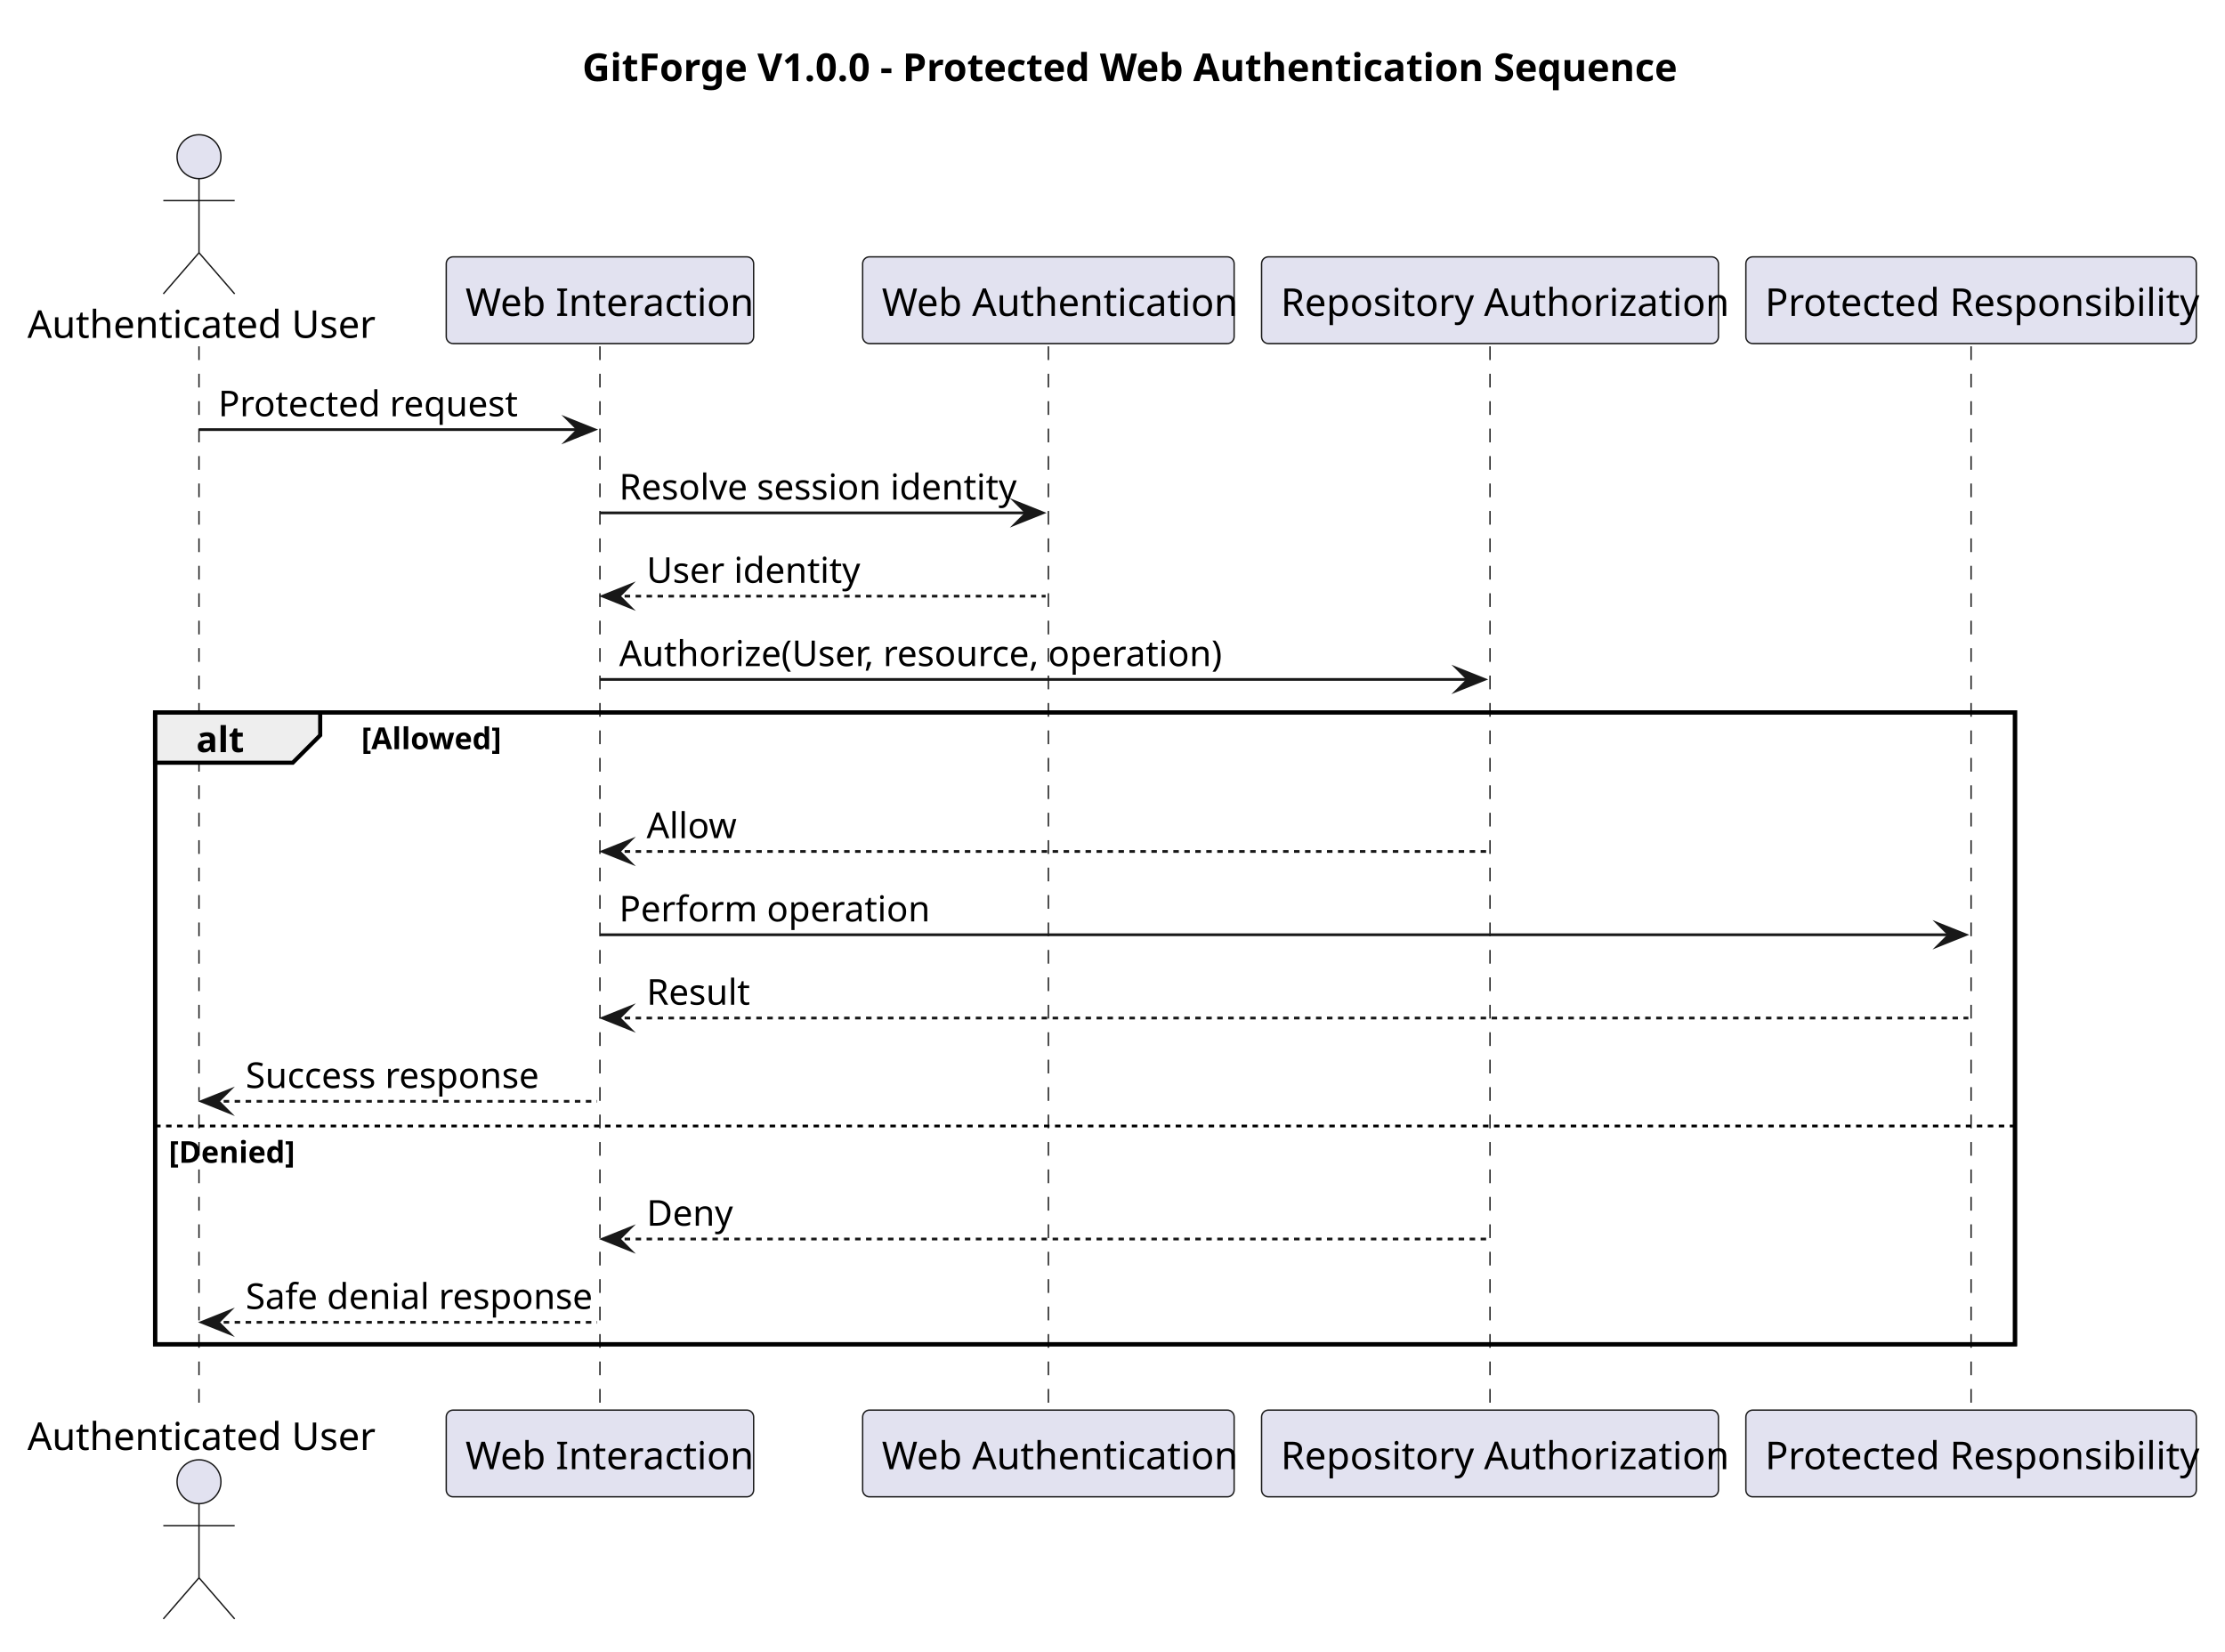
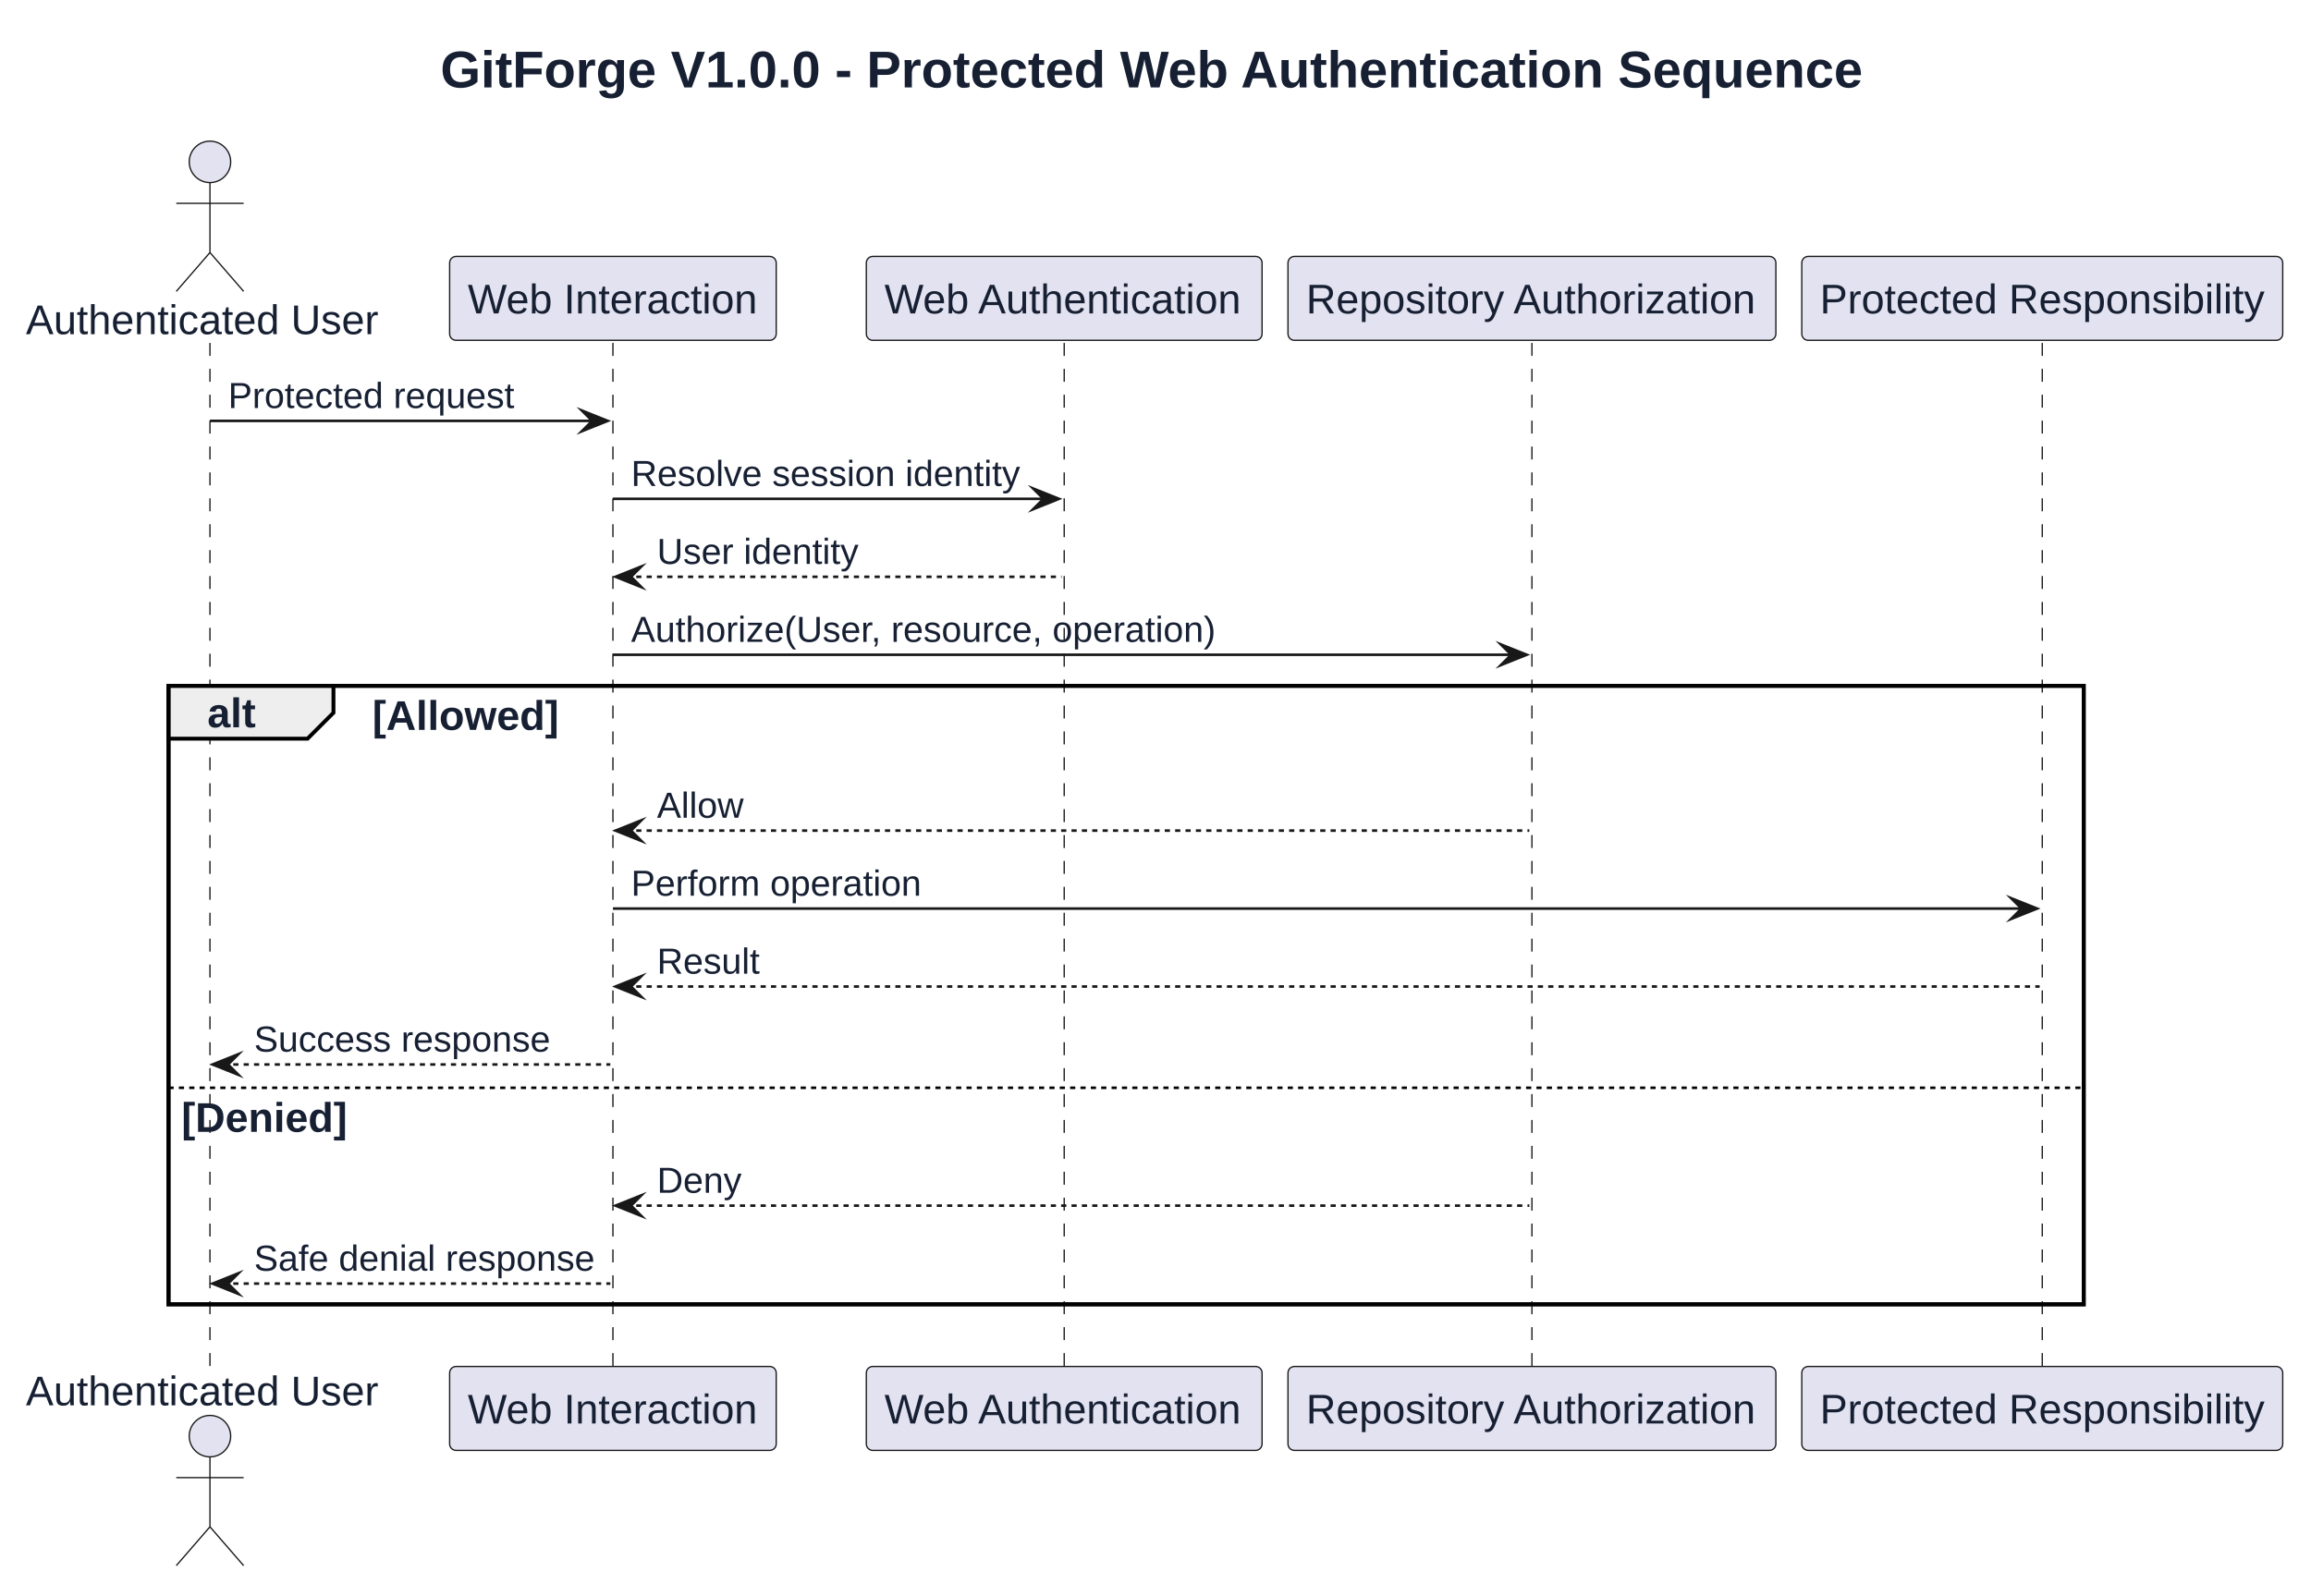
- <svg xmlns="http://www.w3.org/2000/svg" version="1.1" data-diagram-type="SEQUENCE" style="width:811px;height:602px;background:#FFFFFF;" width="811px" height="602px" viewBox="0 0 811 602" zoomAndPan="magnify" preserveAspectRatio="none" contentStyleType="text/css">
+ <svg xmlns="http://www.w3.org/2000/svg" version="1.1" data-diagram-type="SEQUENCE" style="width:892px;height:616px;background:#FFFFFF;" width="892px" height="616px" viewBox="0 0 892 616" zoomAndPan="magnify" preserveAspectRatio="none" contentStyleType="text/css">
  <defs />
  <g font-family="sans-serif" lengthAdjust="spacing">
-     <g class="title" data-source-line="1">
-       <text x="212.242" y="29.533" fill="#000" font-size="14" textLength="385.062" font-weight="700">GitForge V1.0.0 - Protected Web Authentication Sequence</text>
+     <g class="title" data-source-line="8">
+       <text x="170.001" y="33.76" fill="#172033" font-size="20" textLength="550.088" font-weight="700" font-family="Arial">GitForge V1.0.0 - Protected Web Authentication Sequence</text>
    </g>
-     <rect x="56.534" y="259.625" width="677.919" height="230.297" fill="none" style="stroke:#000;stroke-width:1.5;" />
+     <rect x="65.039" y="264.791" width="739.23" height="238.787" fill="none" style="stroke:#000;stroke-width:1.5;" />
    <g>
-       <rect x="69.034" y="126.219" width="8" height="387.703" fill="#000" fill-opacity="0" />
-       <line x1="72.534" y1="126.219" x2="72.534" y2="513.922" style="stroke:#181818;stroke-width:0.5;stroke-dasharray:5,5;" />
+       <rect x="77.539" y="132.396" width="8" height="395.182" fill="#000" fill-opacity="0" />
+       <line x1="81.039" y1="132.396" x2="81.039" y2="527.578" style="stroke:#181818;stroke-width:0.5;stroke-dasharray:5,5;" />
    </g>
    <g>
-       <rect x="215.176" y="126.219" width="8" height="387.703" fill="#000" fill-opacity="0" />
-       <line x1="218.676" y1="126.219" x2="218.676" y2="513.922" style="stroke:#181818;stroke-width:0.5;stroke-dasharray:5,5;" />
+       <rect x="233.076" y="132.396" width="8" height="395.182" fill="#000" fill-opacity="0" />
+       <line x1="236.576" y1="132.396" x2="236.576" y2="527.578" style="stroke:#181818;stroke-width:0.5;stroke-dasharray:5,5;" />
    </g>
    <g>
-       <rect x="378.634" y="126.219" width="8" height="387.703" fill="#000" fill-opacity="0" />
-       <line x1="382.134" y1="126.219" x2="382.134" y2="513.922" style="stroke:#181818;stroke-width:0.5;stroke-dasharray:5,5;" />
+       <rect x="407.262" y="132.396" width="8" height="395.182" fill="#000" fill-opacity="0" />
+       <line x1="410.762" y1="132.396" x2="410.762" y2="527.578" style="stroke:#181818;stroke-width:0.5;stroke-dasharray:5,5;" />
    </g>
    <g>
-       <rect x="539.599" y="126.219" width="8" height="387.703" fill="#000" fill-opacity="0" />
-       <line x1="543.099" y1="126.219" x2="543.099" y2="513.922" style="stroke:#181818;stroke-width:0.5;stroke-dasharray:5,5;" />
+       <rect x="587.793" y="132.396" width="8" height="395.182" fill="#000" fill-opacity="0" />
+       <line x1="591.293" y1="132.396" x2="591.293" y2="527.578" style="stroke:#181818;stroke-width:0.5;stroke-dasharray:5,5;" />
    </g>
    <g>
-       <rect x="714.953" y="126.219" width="8" height="387.703" fill="#000" fill-opacity="0" />
-       <line x1="718.453" y1="126.219" x2="718.453" y2="513.922" style="stroke:#181818;stroke-width:0.5;stroke-dasharray:5,5;" />
+       <rect x="784.77" y="132.396" width="8" height="395.182" fill="#000" fill-opacity="0" />
+       <line x1="788.27" y1="132.396" x2="788.27" y2="527.578" style="stroke:#181818;stroke-width:0.5;stroke-dasharray:5,5;" />
    </g>
-     <text x="10" y="123.143" fill="#000" font-size="14" textLength="119.068">Authenticated User</text>
-     <ellipse cx="72.534" cy="57.109" rx="8" ry="8" fill="#E2E2F0" style="stroke:#181818;stroke-width:0.5;" />
-     <path d="M72.534,65.109 L72.534,92.109 M59.534,73.109 L85.534,73.109 M72.534,92.109 L59.534,107.109 M72.534,92.109 L85.534,107.109" style="stroke:#181818;stroke-width:0.5;" fill="none" />
-     <rect x="162.652" y="93.609" width="112.048" height="31.609" fill="#E2E2F0" style="stroke:#181818;stroke-width:0.5;" rx="2.5" ry="2.5" />
-     <text x="169.652" y="115.143" fill="#000" font-size="14" textLength="98.048">Web Interaction</text>
-     <rect x="314.431" y="93.609" width="135.406" height="31.609" fill="#E2E2F0" style="stroke:#181818;stroke-width:0.5;" rx="2.5" ry="2.5" />
-     <text x="321.431" y="115.143" fill="#000" font-size="14" textLength="121.406">Web Authentication</text>
-     <rect x="459.837" y="93.609" width="166.523" height="31.609" fill="#E2E2F0" style="stroke:#181818;stroke-width:0.5;" rx="2.5" ry="2.5" />
-     <text x="466.837" y="115.143" fill="#000" font-size="14" textLength="152.523">Repository Authorization</text>
-     <rect x="636.36" y="93.609" width="164.186" height="31.609" fill="#E2E2F0" style="stroke:#181818;stroke-width:0.5;" rx="2.5" ry="2.5" />
-     <text x="643.36" y="115.143" fill="#000" font-size="14" textLength="150.186">Protected Responsibility</text>
-     <text x="10" y="528.455" fill="#000" font-size="14" textLength="119.068">Authenticated User</text>
-     <ellipse cx="72.534" cy="540.031" rx="8" ry="8" fill="#E2E2F0" style="stroke:#181818;stroke-width:0.5;" />
-     <path d="M72.534,548.031 L72.534,575.031 M59.534,556.031 L85.534,556.031 M72.534,575.031 L59.534,590.031 M72.534,575.031 L85.534,590.031" style="stroke:#181818;stroke-width:0.5;" fill="none" />
-     <rect x="162.652" y="513.922" width="112.048" height="31.609" fill="#E2E2F0" style="stroke:#181818;stroke-width:0.5;" rx="2.5" ry="2.5" />
-     <text x="169.652" y="535.455" fill="#000" font-size="14" textLength="98.048">Web Interaction</text>
-     <rect x="314.431" y="513.922" width="135.406" height="31.609" fill="#E2E2F0" style="stroke:#181818;stroke-width:0.5;" rx="2.5" ry="2.5" />
-     <text x="321.431" y="535.455" fill="#000" font-size="14" textLength="121.406">Web Authentication</text>
-     <rect x="459.837" y="513.922" width="166.523" height="31.609" fill="#E2E2F0" style="stroke:#181818;stroke-width:0.5;" rx="2.5" ry="2.5" />
-     <text x="466.837" y="535.455" fill="#000" font-size="14" textLength="152.523">Repository Authorization</text>
-     <rect x="636.36" y="513.922" width="164.186" height="31.609" fill="#E2E2F0" style="stroke:#181818;stroke-width:0.5;" rx="2.5" ry="2.5" />
-     <text x="643.36" y="535.455" fill="#000" font-size="14" textLength="150.186">Protected Responsibility</text>
-     <polygon points="206.676,152.57,216.676,156.57,206.676,160.57,210.676,156.57" fill="#181818" style="stroke:#181818;stroke-width:1;stroke-linejoin:miter;stroke-miterlimit:10;" />
-     <line x1="72.534" y1="156.57" x2="212.676" y2="156.57" style="stroke:#181818;stroke-width:1;" />
-     <text x="79.534" y="151.714" fill="#000" font-size="13" textLength="102.616">Protected request</text>
-     <polygon points="370.134,182.922,380.134,186.922,370.134,190.922,374.134,186.922" fill="#181818" style="stroke:#181818;stroke-width:1;stroke-linejoin:miter;stroke-miterlimit:10;" />
-     <line x1="218.676" y1="186.922" x2="376.134" y2="186.922" style="stroke:#181818;stroke-width:1;" />
-     <text x="225.676" y="182.065" fill="#000" font-size="13" textLength="139.458">Resolve session identity</text>
-     <polygon points="229.676,213.273,219.676,217.273,229.676,221.273,225.676,217.273" fill="#181818" style="stroke:#181818;stroke-width:1;stroke-linejoin:miter;stroke-miterlimit:10;" />
-     <line x1="223.676" y1="217.273" x2="381.134" y2="217.273" style="stroke:#181818;stroke-width:1;stroke-dasharray:2,2;" />
-     <text x="235.676" y="212.417" fill="#000" font-size="13" textLength="72.249">User identity</text>
-     <polygon points="531.099,243.625,541.099,247.625,531.099,251.625,535.099,247.625" fill="#181818" style="stroke:#181818;stroke-width:1;stroke-linejoin:miter;stroke-miterlimit:10;" />
-     <line x1="218.676" y1="247.625" x2="537.099" y2="247.625" style="stroke:#181818;stroke-width:1;" />
-     <text x="225.676" y="242.769" fill="#000" font-size="13" textLength="210.26">Authorize(User, resource, operation)</text>
-     <path d="M56.534,259.625 L116.705,259.625 L116.705,267.977 L106.705,277.977 L56.534,277.977 L56.534,259.625" style="stroke:#000;stroke-width:1.5;" fill="#EEE" />
-     <rect x="56.534" y="259.625" width="677.919" height="230.297" fill="none" style="stroke:#000;stroke-width:1.5;" />
-     <text x="71.534" y="274.12" fill="#000" font-size="13" textLength="15.171" font-weight="700">alt</text>
-     <text x="131.705" y="273.044" fill="#000" font-size="11" textLength="49.495" font-weight="700">[Allowed]</text>
-     <polygon points="229.676,306.328,219.676,310.328,229.676,314.328,225.676,310.328" fill="#181818" style="stroke:#181818;stroke-width:1;stroke-linejoin:miter;stroke-miterlimit:10;" />
-     <line x1="223.676" y1="310.328" x2="542.099" y2="310.328" style="stroke:#181818;stroke-width:1;stroke-dasharray:2,2;" />
-     <text x="235.676" y="305.472" fill="#000" font-size="13" textLength="31.065">Allow</text>
-     <polygon points="706.453,336.68,716.453,340.68,706.453,344.68,710.453,340.68" fill="#181818" style="stroke:#181818;stroke-width:1;stroke-linejoin:miter;stroke-miterlimit:10;" />
-     <line x1="218.676" y1="340.68" x2="712.453" y2="340.68" style="stroke:#181818;stroke-width:1;" />
-     <text x="225.676" y="335.823" fill="#000" font-size="13" textLength="104.051">Perform operation</text>
-     <polygon points="229.676,367.031,219.676,371.031,229.676,375.031,225.676,371.031" fill="#181818" style="stroke:#181818;stroke-width:1;stroke-linejoin:miter;stroke-miterlimit:10;" />
-     <line x1="223.676" y1="371.031" x2="717.453" y2="371.031" style="stroke:#181818;stroke-width:1;stroke-dasharray:2,2;" />
-     <text x="235.676" y="366.175" fill="#000" font-size="13" textLength="36.848">Result</text>
-     <polygon points="83.534,397.383,73.534,401.383,83.534,405.383,79.534,401.383" fill="#181818" style="stroke:#181818;stroke-width:1;stroke-linejoin:miter;stroke-miterlimit:10;" />
-     <line x1="77.534" y1="401.383" x2="217.676" y2="401.383" style="stroke:#181818;stroke-width:1;stroke-dasharray:2,2;" />
-     <text x="89.534" y="396.526" fill="#000" font-size="13" textLength="106.222">Success response</text>
-     <line x1="56.534" y1="410.383" x2="734.453" y2="410.383" style="stroke:#000;stroke-width:1;stroke-dasharray:2,2;" />
-     <text x="61.534" y="423.802" fill="#000" font-size="11" textLength="44" font-weight="700">[Denied]</text>
-     <polygon points="229.676,447.57,219.676,451.57,229.676,455.57,225.676,451.57" fill="#181818" style="stroke:#181818;stroke-width:1;stroke-linejoin:miter;stroke-miterlimit:10;" />
-     <line x1="223.676" y1="451.57" x2="542.099" y2="451.57" style="stroke:#181818;stroke-width:1;stroke-dasharray:2,2;" />
-     <text x="235.676" y="446.714" fill="#000" font-size="13" textLength="30.348">Deny</text>
-     <polygon points="83.534,477.922,73.534,481.922,83.534,485.922,79.534,481.922" fill="#181818" style="stroke:#181818;stroke-width:1;stroke-linejoin:miter;stroke-miterlimit:10;" />
-     <line x1="77.534" y1="481.922" x2="217.676" y2="481.922" style="stroke:#181818;stroke-width:1;stroke-dasharray:2,2;" />
-     <text x="89.534" y="477.065" fill="#000" font-size="13" textLength="122.142">Safe denial response</text>
+     <text x="10" y="129.006" fill="#172033" font-size="16" textLength="136.078" font-family="Arial">Authenticated User</text>
+     <ellipse cx="81.039" cy="62.498" rx="8" ry="8" fill="#E2E2F0" style="stroke:#181818;stroke-width:0.5;" />
+     <path d="M81.039,70.498 L81.039,97.498 M68.039,78.498 L94.039,78.498 M81.039,97.498 L68.039,112.498 M81.039,97.498 L94.039,112.498" style="stroke:#181818;stroke-width:0.5;" fill="none" />
+     <rect x="173.549" y="98.998" width="126.055" height="32.398" fill="#E2E2F0" style="stroke:#181818;stroke-width:0.5;" rx="2.5" ry="2.5" />
+     <text x="180.549" y="121.006" fill="#172033" font-size="16" textLength="112.055" font-family="Arial">Web Interaction</text>
+     <rect x="334.387" y="98.998" width="152.75" height="32.398" fill="#E2E2F0" style="stroke:#181818;stroke-width:0.5;" rx="2.5" ry="2.5" />
+     <text x="341.387" y="121.006" fill="#172033" font-size="16" textLength="138.75" font-family="Arial">Web Authentication</text>
+     <rect x="497.137" y="98.998" width="188.313" height="32.398" fill="#E2E2F0" style="stroke:#181818;stroke-width:0.5;" rx="2.5" ry="2.5" />
+     <text x="504.137" y="121.006" fill="#172033" font-size="16" textLength="174.313" font-family="Arial">Repository Authorization</text>
+     <rect x="695.449" y="98.998" width="185.641" height="32.398" fill="#E2E2F0" style="stroke:#181818;stroke-width:0.5;" rx="2.5" ry="2.5" />
+     <text x="702.449" y="121.006" fill="#172033" font-size="16" textLength="171.641" font-family="Arial">Protected Responsibility</text>
+     <text x="10" y="542.586" fill="#172033" font-size="16" textLength="136.078" font-family="Arial">Authenticated User</text>
+     <ellipse cx="81.039" cy="554.477" rx="8" ry="8" fill="#E2E2F0" style="stroke:#181818;stroke-width:0.5;" />
+     <path d="M81.039,562.477 L81.039,589.477 M68.039,570.477 L94.039,570.477 M81.039,589.477 L68.039,604.477 M81.039,589.477 L94.039,604.477" style="stroke:#181818;stroke-width:0.5;" fill="none" />
+     <rect x="173.549" y="527.578" width="126.055" height="32.398" fill="#E2E2F0" style="stroke:#181818;stroke-width:0.5;" rx="2.5" ry="2.5" />
+     <text x="180.549" y="549.586" fill="#172033" font-size="16" textLength="112.055" font-family="Arial">Web Interaction</text>
+     <rect x="334.387" y="527.578" width="152.75" height="32.398" fill="#E2E2F0" style="stroke:#181818;stroke-width:0.5;" rx="2.5" ry="2.5" />
+     <text x="341.387" y="549.586" fill="#172033" font-size="16" textLength="138.75" font-family="Arial">Web Authentication</text>
+     <rect x="497.137" y="527.578" width="188.313" height="32.398" fill="#E2E2F0" style="stroke:#181818;stroke-width:0.5;" rx="2.5" ry="2.5" />
+     <text x="504.137" y="549.586" fill="#172033" font-size="16" textLength="174.313" font-family="Arial">Repository Authorization</text>
+     <rect x="695.449" y="527.578" width="185.641" height="32.398" fill="#E2E2F0" style="stroke:#181818;stroke-width:0.5;" rx="2.5" ry="2.5" />
+     <text x="702.449" y="549.586" fill="#172033" font-size="16" textLength="171.641" font-family="Arial">Protected Responsibility</text>
+     <polygon points="224.576,158.495,234.576,162.495,224.576,166.495,228.576,162.495" fill="#181818" style="stroke:#181818;stroke-width:1;stroke-linejoin:miter;stroke-miterlimit:10;" />
+     <line x1="81.039" y1="162.495" x2="230.576" y2="162.495" style="stroke:#181818;stroke-width:1;" />
+     <text x="88.039" y="157.528" fill="#172033" font-size="14" textLength="110.51" font-family="Arial">Protected request</text>
+     <polygon points="398.762,188.594,408.762,192.594,398.762,196.594,402.762,192.594" fill="#181818" style="stroke:#181818;stroke-width:1;stroke-linejoin:miter;stroke-miterlimit:10;" />
+     <line x1="236.576" y1="192.594" x2="404.762" y2="192.594" style="stroke:#181818;stroke-width:1;" />
+     <text x="243.576" y="187.627" fill="#172033" font-size="14" textLength="150.186" font-family="Arial">Resolve session identity</text>
+     <polygon points="247.576,218.692,237.576,222.692,247.576,226.692,243.576,222.692" fill="#181818" style="stroke:#181818;stroke-width:1;stroke-linejoin:miter;stroke-miterlimit:10;" />
+     <line x1="241.576" y1="222.692" x2="409.762" y2="222.692" style="stroke:#181818;stroke-width:1;stroke-dasharray:2,2;" />
+     <text x="253.576" y="217.726" fill="#172033" font-size="14" textLength="77.807" font-family="Arial">User identity</text>
+     <polygon points="579.293,248.791,589.293,252.791,579.293,256.791,583.293,252.791" fill="#181818" style="stroke:#181818;stroke-width:1;stroke-linejoin:miter;stroke-miterlimit:10;" />
+     <line x1="236.576" y1="252.791" x2="585.293" y2="252.791" style="stroke:#181818;stroke-width:1;" />
+     <text x="243.576" y="247.824" fill="#172033" font-size="14" textLength="226.434" font-family="Arial">Authorize(User, resource, operation)</text>
+     <path d="M65.039,264.791 L128.711,264.791 L128.711,275.189 L118.711,285.189 L65.039,285.189 L65.039,264.791" style="stroke:#000;stroke-width:1.5;" fill="#EEE" />
+     <rect x="65.039" y="264.791" width="739.23" height="238.787" fill="none" style="stroke:#000;stroke-width:1.5;" />
+     <text x="80.039" y="280.799" fill="#172033" font-size="16" textLength="18.672" font-weight="700" font-family="Arial">alt</text>
+     <text x="143.711" y="281.799" fill="#172033" font-size="16" textLength="71.992" font-weight="700" font-family="Arial">[Allowed]</text>
+     <polygon points="247.576,316.687,237.576,320.687,247.576,324.687,243.576,320.687" fill="#181818" style="stroke:#181818;stroke-width:1;stroke-linejoin:miter;stroke-miterlimit:10;" />
+     <line x1="241.576" y1="320.687" x2="590.293" y2="320.687" style="stroke:#181818;stroke-width:1;stroke-dasharray:2,2;" />
+     <text x="253.576" y="315.72" fill="#172033" font-size="14" textLength="33.455" font-family="Arial">Allow</text>
+     <polygon points="776.27,346.785,786.27,350.785,776.27,354.785,780.27,350.785" fill="#181818" style="stroke:#181818;stroke-width:1;stroke-linejoin:miter;stroke-miterlimit:10;" />
+     <line x1="236.576" y1="350.785" x2="782.27" y2="350.785" style="stroke:#181818;stroke-width:1;" />
+     <text x="243.576" y="345.818" fill="#172033" font-size="14" textLength="112.055" font-family="Arial">Perform operation</text>
+     <polygon points="247.576,376.884,237.576,380.884,247.576,384.884,243.576,380.884" fill="#181818" style="stroke:#181818;stroke-width:1;stroke-linejoin:miter;stroke-miterlimit:10;" />
+     <line x1="241.576" y1="380.884" x2="787.27" y2="380.884" style="stroke:#181818;stroke-width:1;stroke-dasharray:2,2;" />
+     <text x="253.576" y="375.917" fill="#172033" font-size="14" textLength="39.683" font-family="Arial">Result</text>
+     <polygon points="92.039,406.982,82.039,410.982,92.039,414.982,88.039,410.982" fill="#181818" style="stroke:#181818;stroke-width:1;stroke-linejoin:miter;stroke-miterlimit:10;" />
+     <line x1="86.039" y1="410.982" x2="235.576" y2="410.982" style="stroke:#181818;stroke-width:1;stroke-dasharray:2,2;" />
+     <text x="98.039" y="406.016" fill="#172033" font-size="14" textLength="114.393" font-family="Arial">Success response</text>
+     <line x1="65.039" y1="419.982" x2="804.27" y2="419.982" style="stroke:#000;stroke-width:1;stroke-dasharray:2,2;" />
+     <text x="70.039" y="436.99" fill="#172033" font-size="16" textLength="64" font-weight="700" font-family="Arial">[Denied]</text>
+     <polygon points="247.576,461.479,237.576,465.479,247.576,469.479,243.576,465.479" fill="#181818" style="stroke:#181818;stroke-width:1;stroke-linejoin:miter;stroke-miterlimit:10;" />
+     <line x1="241.576" y1="465.479" x2="590.293" y2="465.479" style="stroke:#181818;stroke-width:1;stroke-dasharray:2,2;" />
+     <text x="253.576" y="460.513" fill="#172033" font-size="14" textLength="32.683" font-family="Arial">Deny</text>
+     <polygon points="92.039,491.578,82.039,495.578,92.039,499.578,88.039,495.578" fill="#181818" style="stroke:#181818;stroke-width:1;stroke-linejoin:miter;stroke-miterlimit:10;" />
+     <line x1="86.039" y1="495.578" x2="235.576" y2="495.578" style="stroke:#181818;stroke-width:1;stroke-dasharray:2,2;" />
+     <text x="98.039" y="490.611" fill="#172033" font-size="14" textLength="131.537" font-family="Arial">Safe denial response</text>
  </g>
</svg>
